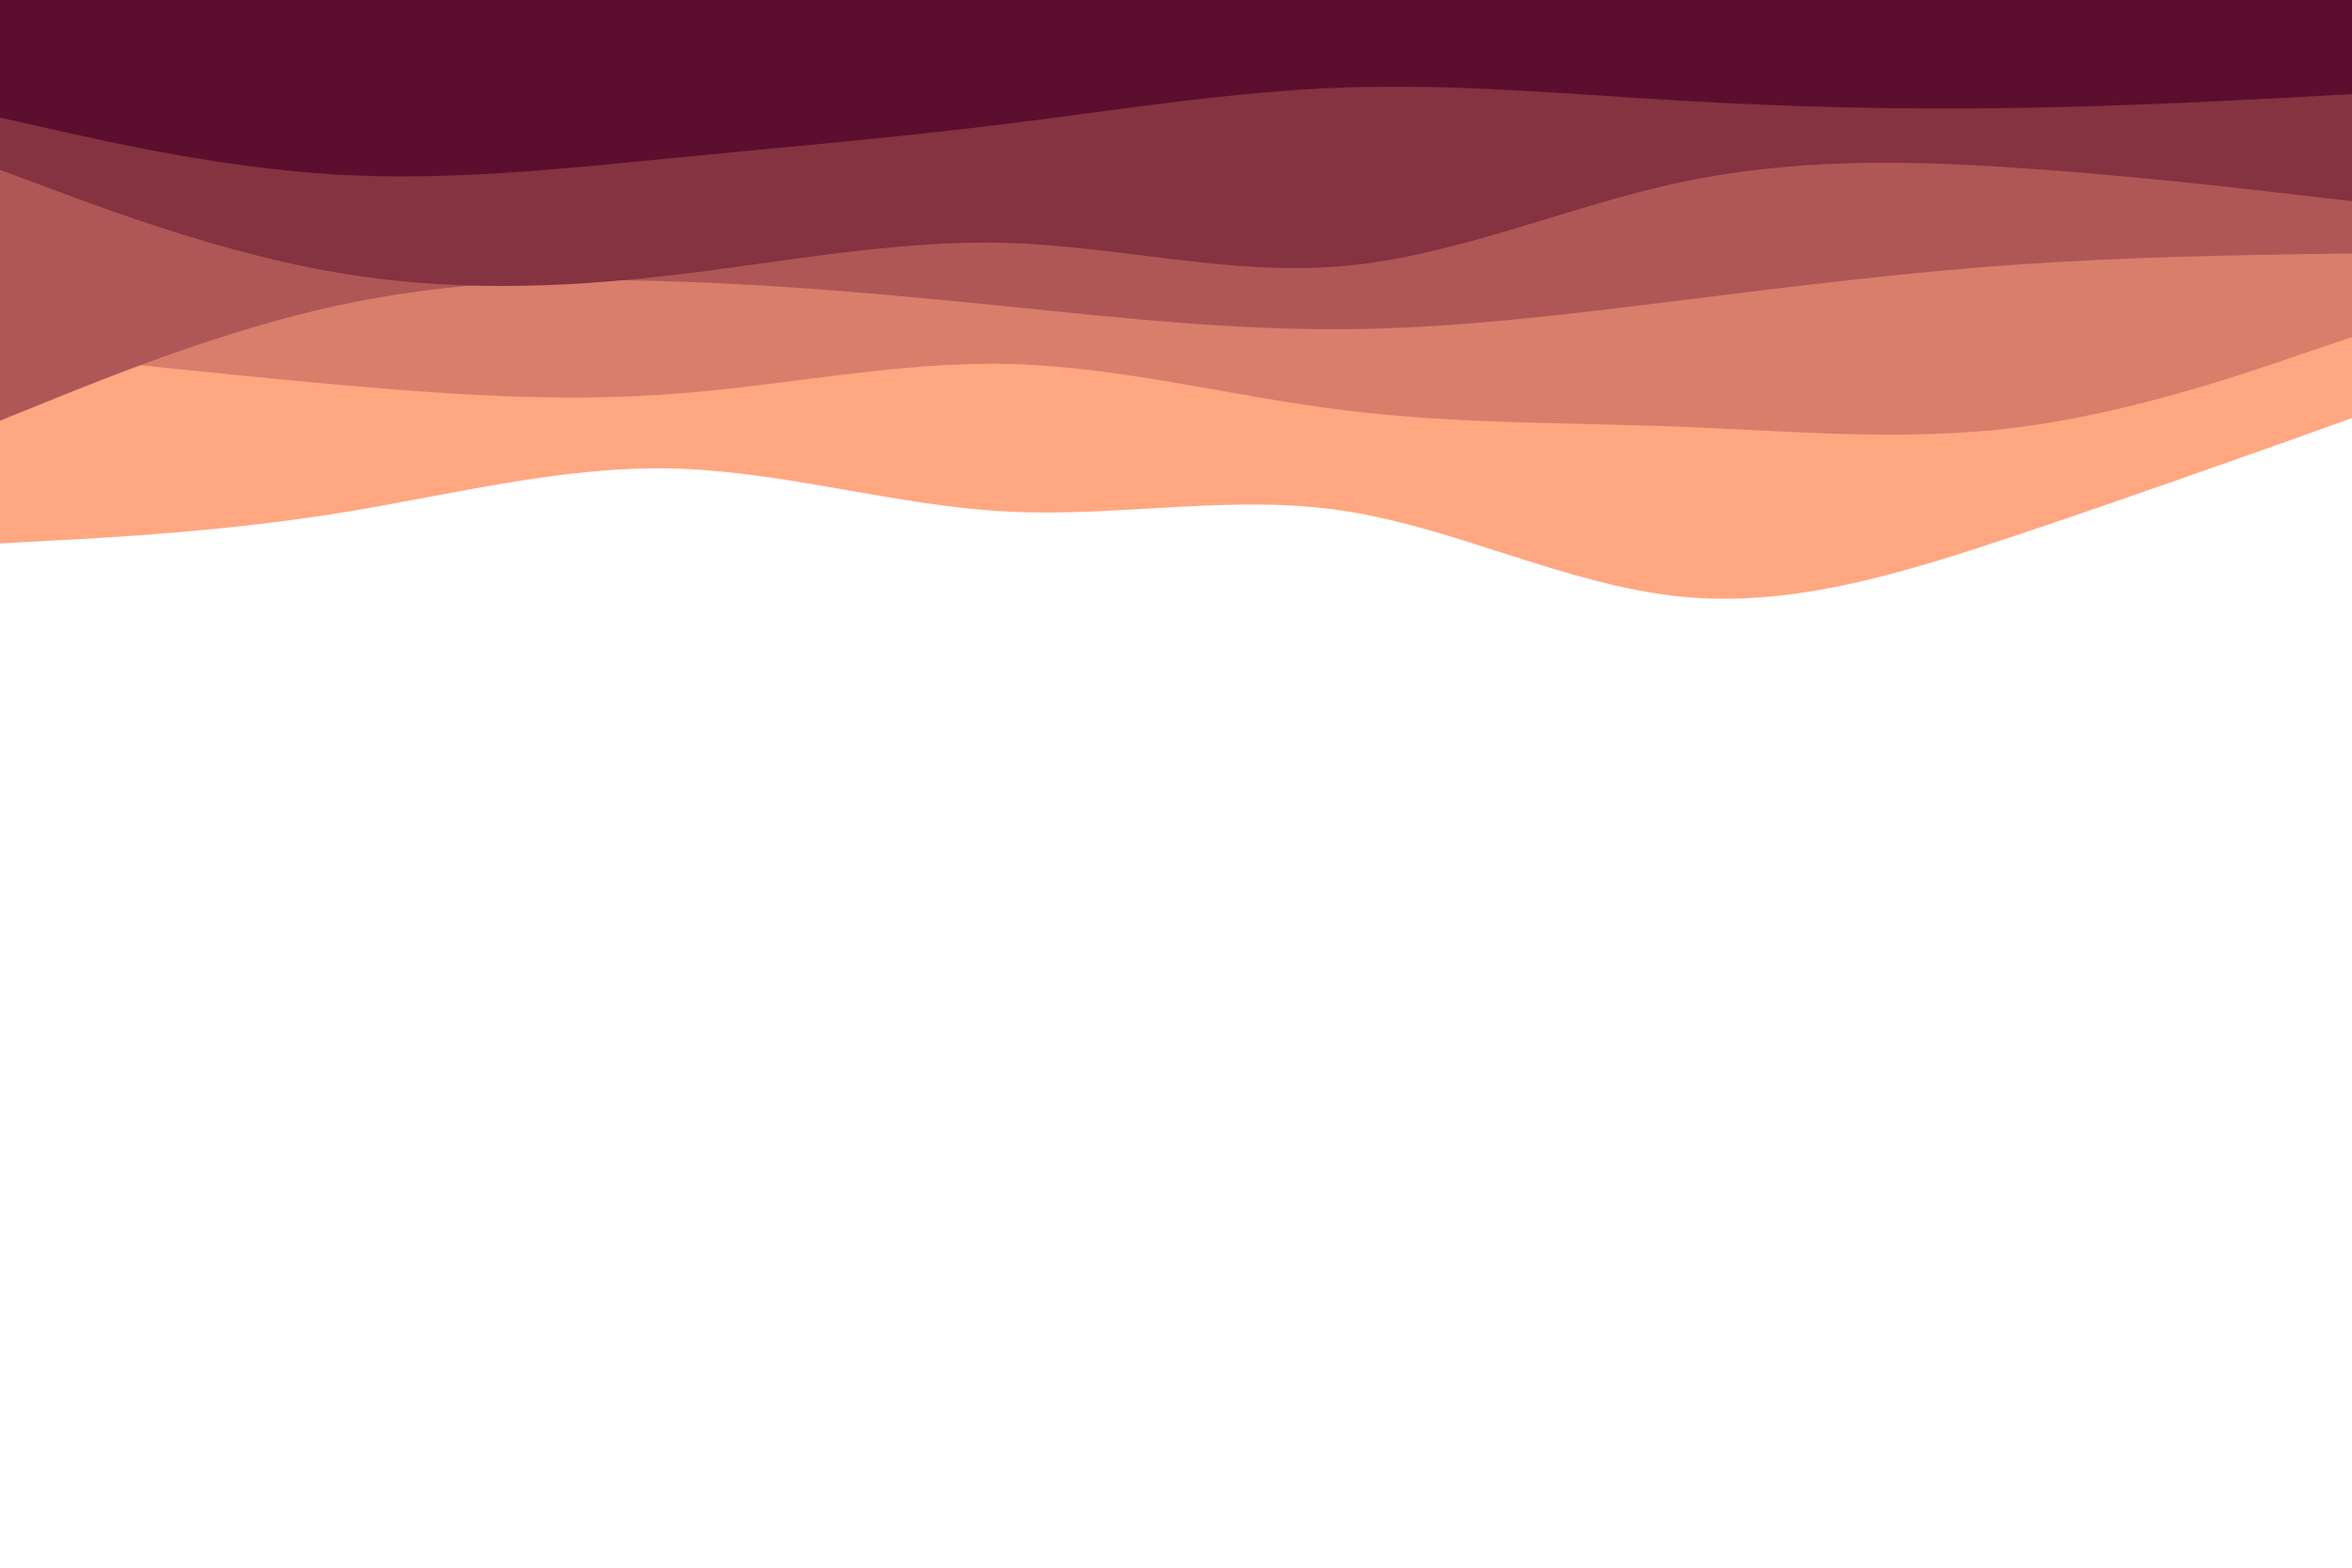
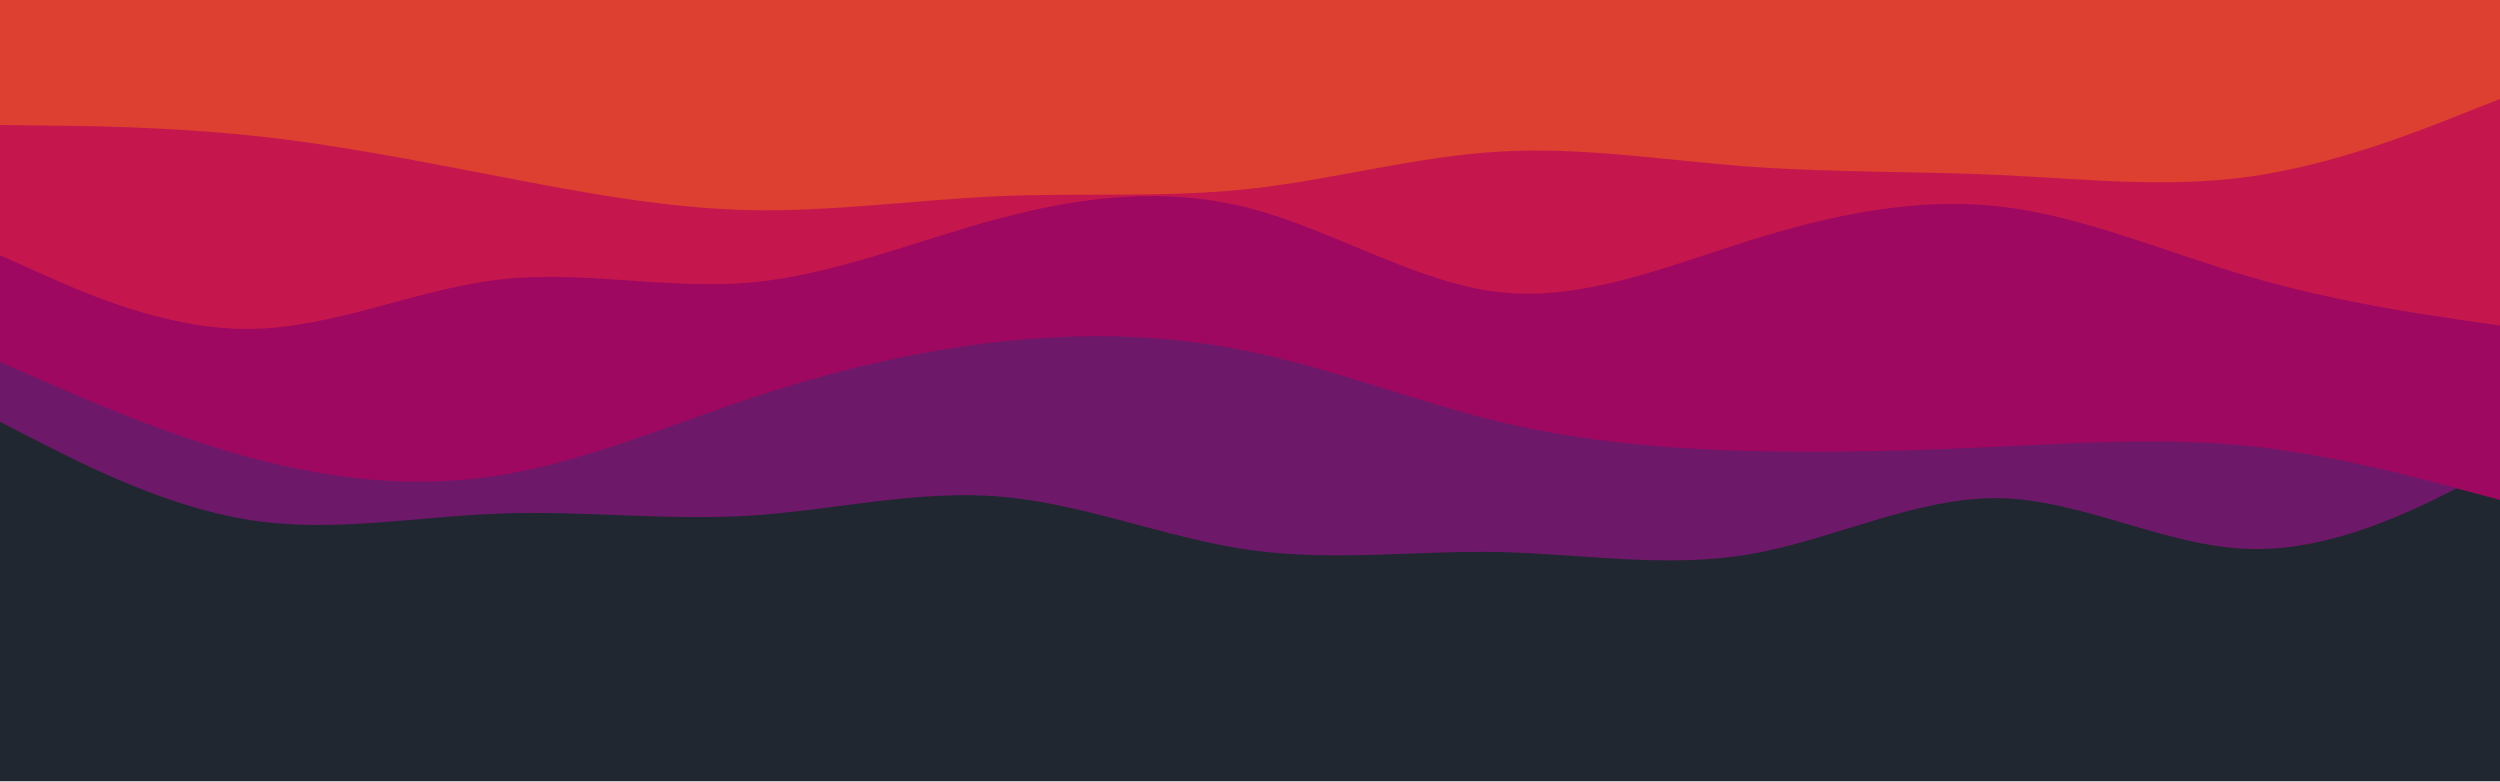
- <svg xmlns="http://www.w3.org/2000/svg" id="visual" viewBox="0 0 900 600" width="900" height="600" version="1.1">
-   <path d="M0 208L21.5 206.8C43 205.7 86 203.3 128.8 196.5C171.7 189.7 214.3 178.3 257.2 179.3C300 180.3 343 193.7 385.8 195.8C428.7 198 471.3 189 514.2 195.5C557 202 600 224 642.8 228.3C685.7 232.7 728.3 219.3 771.2 205C814 190.7 857 175.3 878.5 167.7L900 160L900 0L878.5 0C857 0 814 0 771.2 0C728.3 0 685.7 0 642.8 0C600 0 557 0 514.2 0C471.3 0 428.7 0 385.8 0C343 0 300 0 257.2 0C214.3 0 171.7 0 128.8 0C86 0 43 0 21.5 0L0 0Z" fill="#ffa781" />
-   <path d="M0 134L21.5 136.3C43 138.7 86 143.3 128.8 147.2C171.7 151 214.3 154 257.2 150.8C300 147.7 343 138.3 385.8 139.3C428.7 140.3 471.3 151.7 514.2 157C557 162.3 600 161.7 642.8 163.3C685.7 165 728.3 169 771.2 163.7C814 158.3 857 143.7 878.5 136.3L900 129L900 0L878.5 0C857 0 814 0 771.2 0C728.3 0 685.7 0 642.8 0C600 0 557 0 514.2 0C471.3 0 428.7 0 385.8 0C343 0 300 0 257.2 0C214.3 0 171.7 0 128.8 0C86 0 43 0 21.5 0L0 0Z" fill="#d87e6b" />
-   <path d="M0 161L21.5 152.3C43 143.7 86 126.3 128.8 117C171.7 107.7 214.3 106.3 257.2 107.7C300 109 343 113 385.8 117.3C428.7 121.7 471.3 126.3 514.2 126C557 125.7 600 120.3 642.8 115C685.7 109.7 728.3 104.3 771.2 101.3C814 98.3 857 97.7 878.5 97.3L900 97L900 0L878.5 0C857 0 814 0 771.2 0C728.3 0 685.7 0 642.8 0C600 0 557 0 514.2 0C471.3 0 428.7 0 385.8 0C343 0 300 0 257.2 0C214.3 0 171.7 0 128.8 0C86 0 43 0 21.5 0L0 0Z" fill="#af5756" />
-   <path d="M0 65L21.5 73C43 81 86 97 128.8 104.3C171.7 111.7 214.3 110.3 257.2 105.3C300 100.3 343 91.7 385.8 93C428.7 94.3 471.3 105.7 514.2 101.8C557 98 600 79 642.8 69.8C685.7 60.7 728.3 61.3 771.2 64.2C814 67 857 72 878.5 74.5L900 77L900 0L878.5 0C857 0 814 0 771.2 0C728.3 0 685.7 0 642.8 0C600 0 557 0 514.2 0C471.3 0 428.7 0 385.8 0C343 0 300 0 257.2 0C214.3 0 171.7 0 128.8 0C86 0 43 0 21.5 0L0 0Z" fill="#853241" />
-   <path d="M0 45L21.5 49.8C43 54.7 86 64.3 128.8 66.8C171.7 69.3 214.3 64.7 257.2 60.5C300 56.3 343 52.7 385.8 47.3C428.7 42 471.3 35 514.2 33.5C557 32 600 36 642.8 38.5C685.7 41 728.3 42 771.2 41.3C814 40.7 857 38.3 878.5 37.2L900 36L900 0L878.5 0C857 0 814 0 771.2 0C728.3 0 685.7 0 642.8 0C600 0 557 0 514.2 0C471.3 0 428.7 0 385.8 0C343 0 300 0 257.2 0C214.3 0 171.7 0 128.8 0C86 0 43 0 21.5 0L0 0Z" fill="#5b0e2d" />
+ <svg xmlns="http://www.w3.org/2000/svg" id="visual" viewBox="0 0 960 300" width="960" height="300" version="1.1">
+   <rect x="0" y="0" width="960" height="300" fill="#202731" />
+   <path d="M0 162L16 170.2C32 178.3 64 194.7 96 199.7C128 204.7 160 198.3 192 197.2C224 196 256 200 288 198C320 196 352 188 384 190.7C416 193.3 448 206.7 480 211.2C512 215.7 544 211.3 576 212C608 212.7 640 218.3 672 212.8C704 207.3 736 190.7 768 191.3C800 192 832 210 864 210.8C896 211.7 928 195.3 944 187.2L960 179L960 0L944 0C928 0 896 0 864 0C832 0 800 0 768 0C736 0 704 0 672 0C640 0 608 0 576 0C544 0 512 0 480 0C448 0 416 0 384 0C352 0 320 0 288 0C256 0 224 0 192 0C160 0 128 0 96 0C64 0 32 0 16 0L0 0Z" fill="#6e1869" />
+   <path d="M0 139L16 146C32 153 64 167 96 175.7C128 184.3 160 187.7 192 182.5C224 177.3 256 163.7 288 153C320 142.3 352 134.7 384 131.2C416 127.7 448 128.3 480 135C512 141.7 544 154.3 576 162C608 169.7 640 172.3 672 173.2C704 174 736 173 768 171.5C800 170 832 168 864 171.3C896 174.7 928 183.3 944 187.7L960 192L960 0L944 0C928 0 896 0 864 0C832 0 800 0 768 0C736 0 704 0 672 0C640 0 608 0 576 0C544 0 512 0 480 0C448 0 416 0 384 0C352 0 320 0 288 0C256 0 224 0 192 0C160 0 128 0 96 0C64 0 32 0 16 0L0 0Z" fill="#9e0861" />
+   <path d="M0 98L16 105.2C32 112.3 64 126.7 96 126.3C128 126 160 111 192 107.3C224 103.7 256 111.3 288 108.5C320 105.7 352 92.3 384 83.8C416 75.3 448 71.7 480 80C512 88.3 544 108.7 576 112.2C608 115.7 640 102.3 672 92.3C704 82.3 736 75.7 768 79.3C800 83 832 97 864 106.3C896 115.7 928 120.3 944 122.7L960 125L960 0L944 0C928 0 896 0 864 0C832 0 800 0 768 0C736 0 704 0 672 0C640 0 608 0 576 0C544 0 512 0 480 0C448 0 416 0 384 0C352 0 320 0 288 0C256 0 224 0 192 0C160 0 128 0 96 0C64 0 32 0 16 0L0 0Z" fill="#c5174d" />
+   <path d="M0 48L16 48.2C32 48.3 64 48.7 96 52C128 55.3 160 61.7 192 67.8C224 74 256 80 288 80.7C320 81.3 352 76.7 384 75.3C416 74 448 76 480 72.5C512 69 544 60 576 58.2C608 56.3 640 61.7 672 64C704 66.3 736 65.7 768 67.2C800 68.7 832 72.3 864 67.8C896 63.3 928 50.7 944 44.3L960 38L960 0L944 0C928 0 896 0 864 0C832 0 800 0 768 0C736 0 704 0 672 0C640 0 608 0 576 0C544 0 512 0 480 0C448 0 416 0 384 0C352 0 320 0 288 0C256 0 224 0 192 0C160 0 128 0 96 0C64 0 32 0 16 0L0 0Z" fill="#dd3f31" />
</svg>
